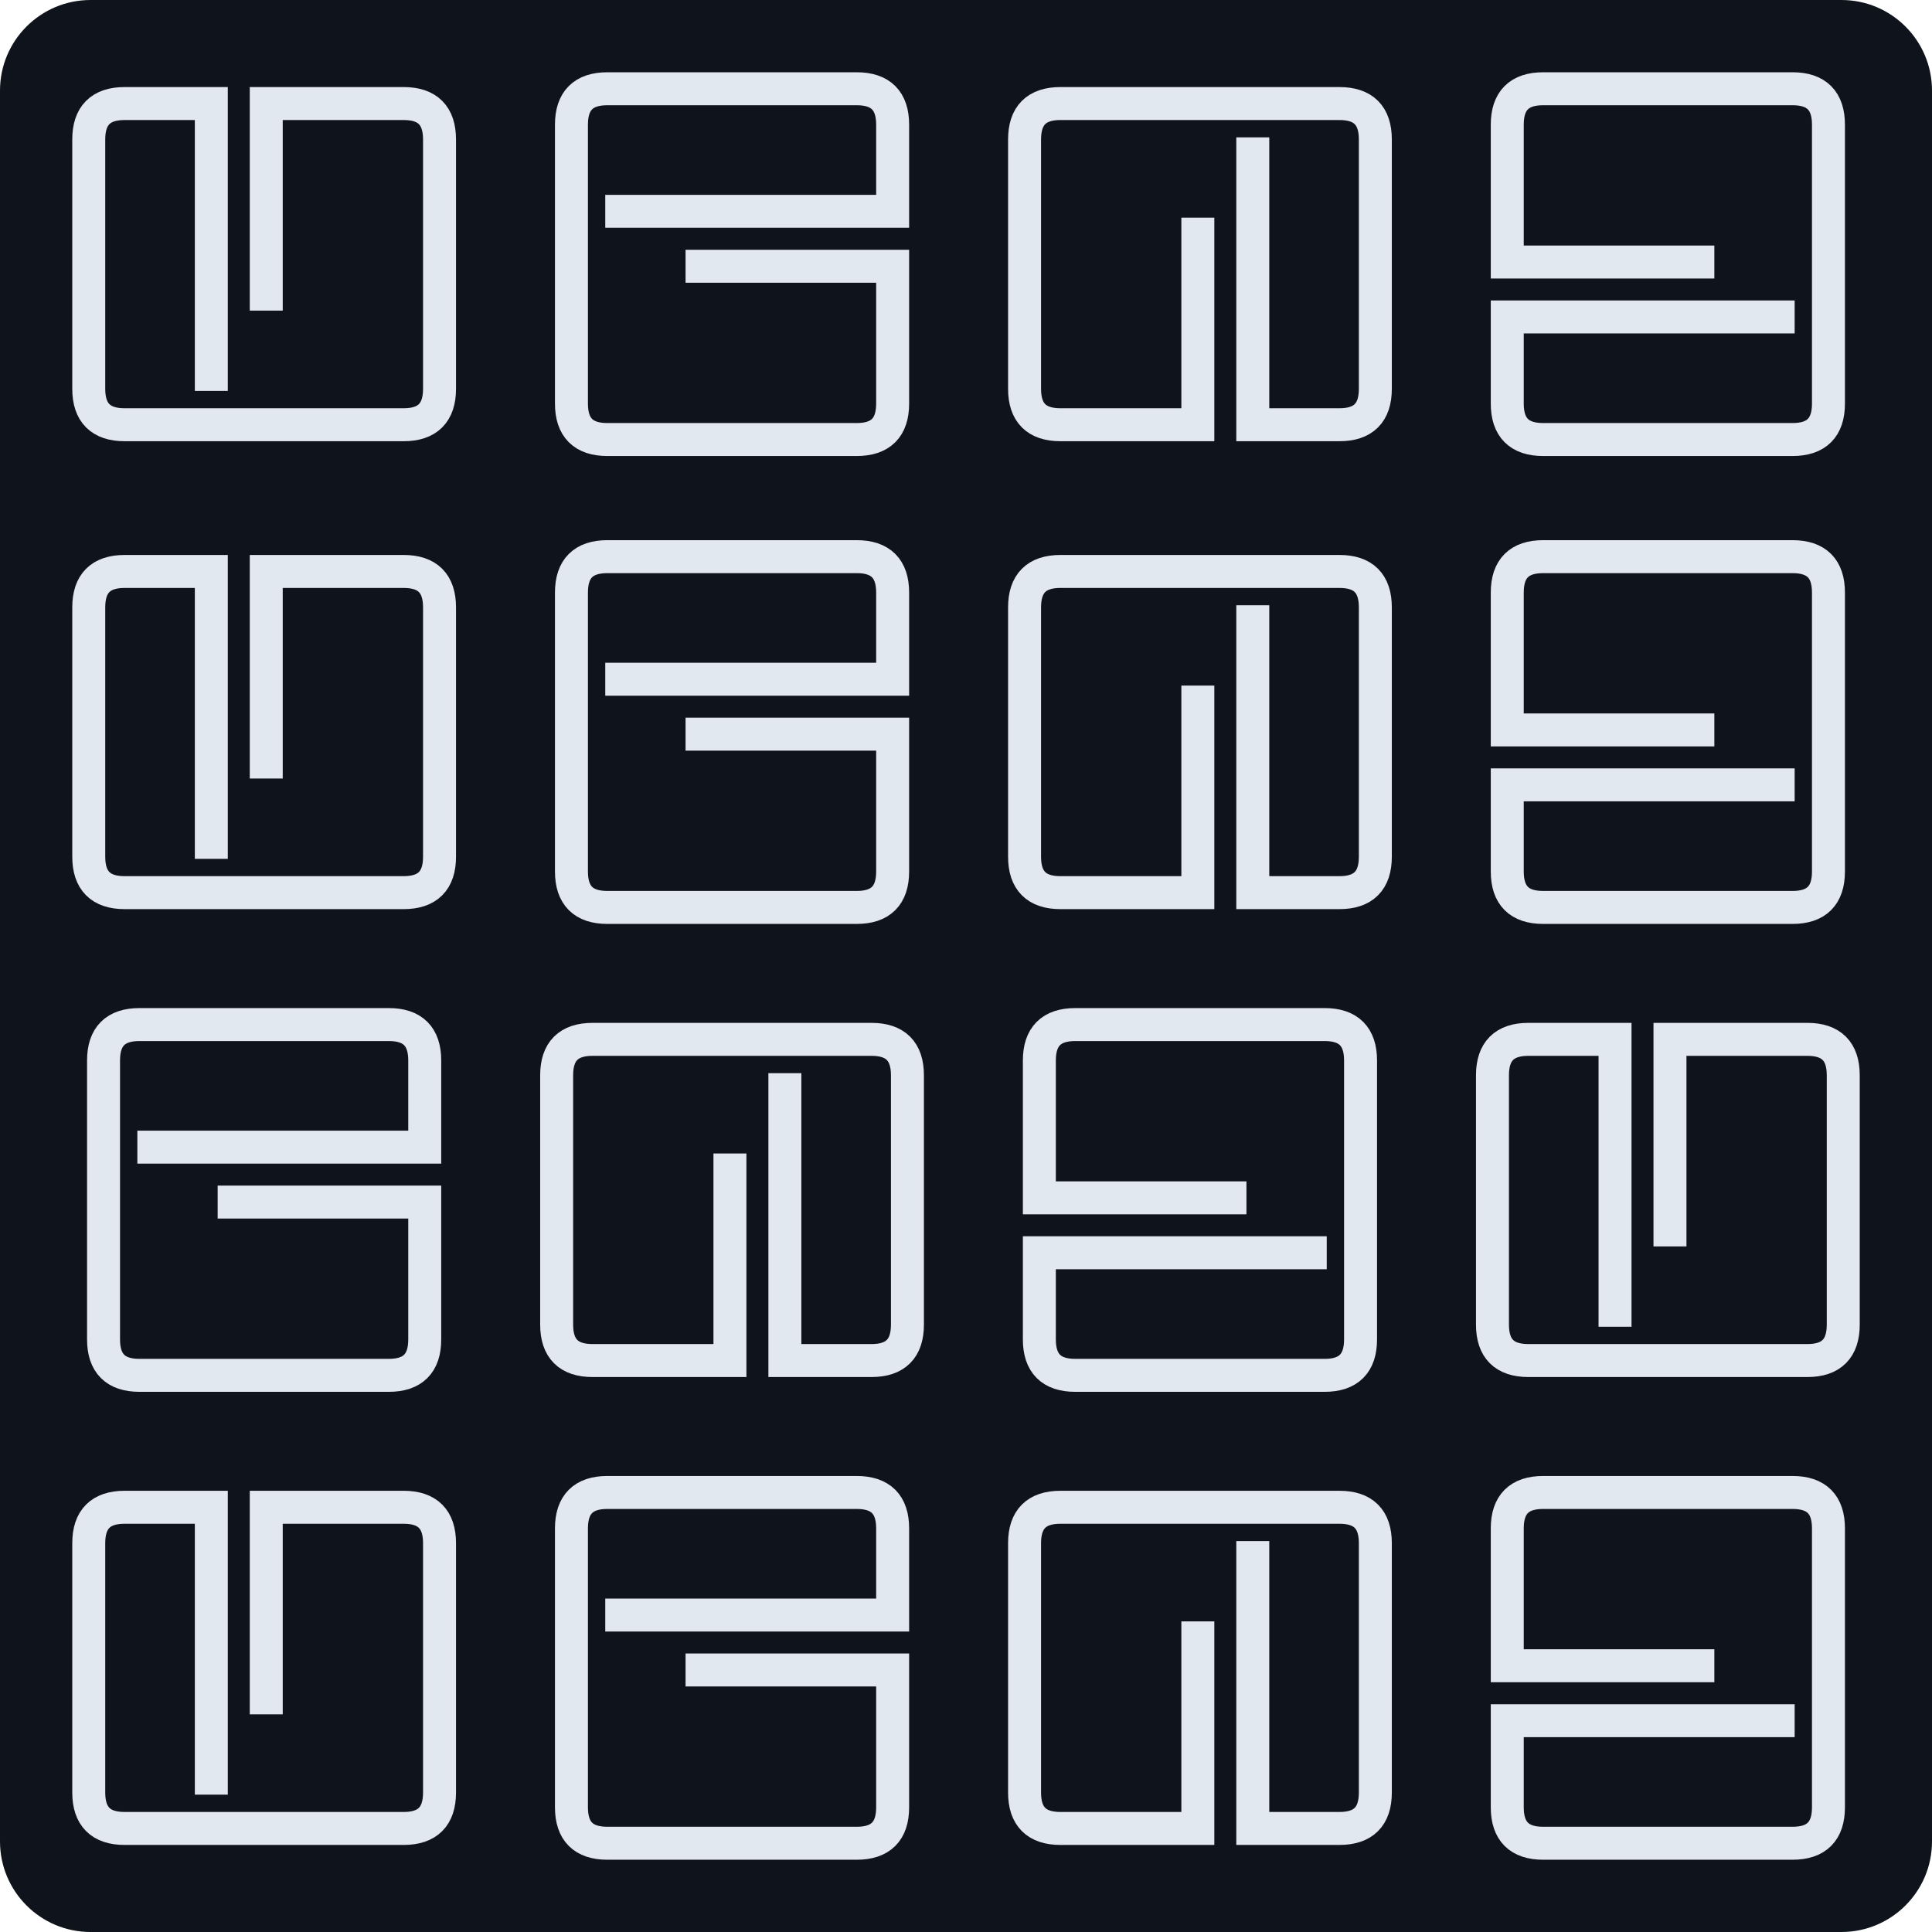
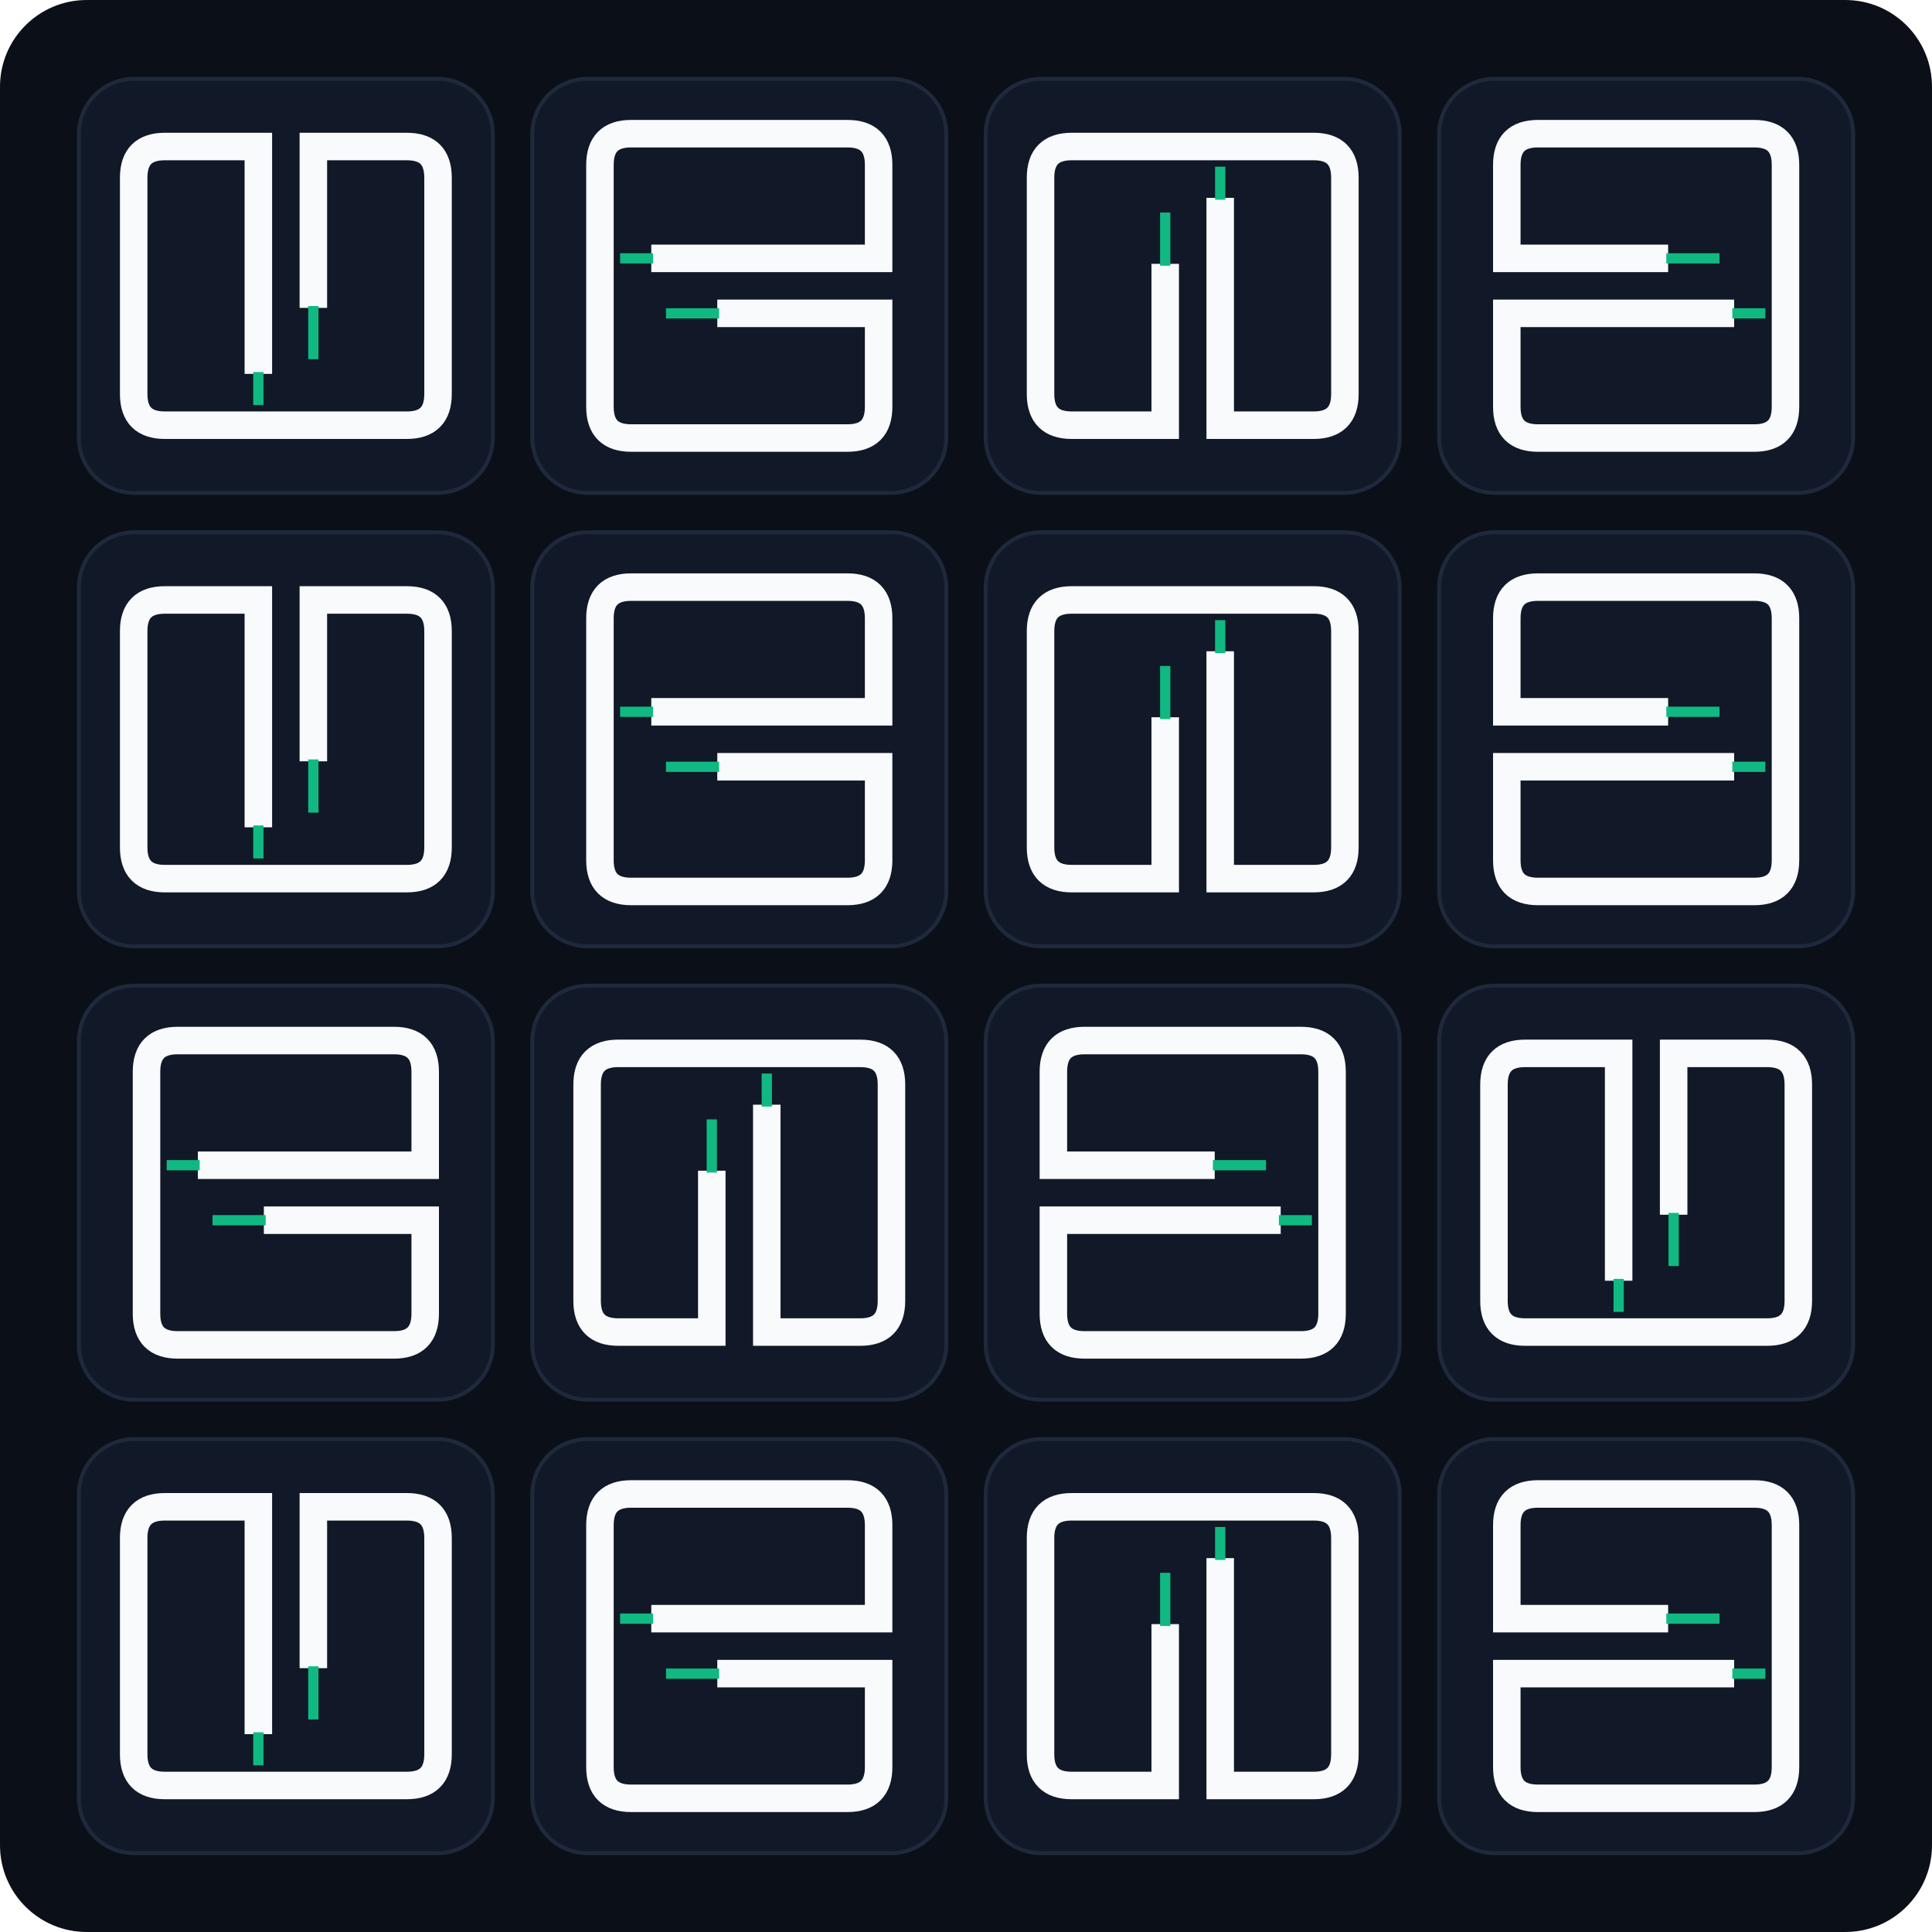
- <svg xmlns="http://www.w3.org/2000/svg" viewBox="0 0 1024 1024" width="1024" height="1024" fill="none">
-   <rect width="1024" height="1024" rx="48" fill="#0F141C" />
-   <g transform="translate(28,28) scale(2.24)">
-     <g transform="rotate(180 50 50)">
-       <path d="M49.5 39 V88 H17 Q8.5 88 8.5 79.5 V20.5 Q8.5 12 17 12 H83 Q91.5 12 91.5 20.5 V79.5 Q91.5 88 83 88 H62.5 V20" stroke="#E2E8F0" stroke-width="7.8" stroke-linecap="butt" stroke-linejoin="miter" fill="none" />
-     </g>
+ <svg xmlns="http://www.w3.org/2000/svg" viewBox="0 0 980 980" width="1024" height="1024" fill="none">
+   <rect width="980" height="980" rx="44" fill="#0B0F17" />
+   <g transform="translate(40, 40)">
+     <rect x="0" y="0" width="210" height="210" rx="28" fill="#111827" stroke="#1E293B" stroke-width="2" />
+     <svg x="12" y="12" width="186" height="186" viewBox="0 0 100 100">
+       <g transform="rotate(180 50 50)">
+         <path d="M 42.5 44 V 88 H 17 Q 8.5 88 8.5 79.5 V 20.5 Q 8.5 12 17 12 H 83 Q 91.5 12 91.5 20.5 V 79.5 Q 91.5 88 83 88 H 57.5 V 26" stroke="#F8FAFC" stroke-width="7.5" stroke-linecap="butt" stroke-linejoin="miter" fill="none" />
+         <line x1="42.5" y1="30" x2="42.5" y2="44.5" stroke="#10B981" stroke-width="2.8" stroke-linecap="butt" />
+         <line x1="57.5" y1="17.5" x2="57.5" y2="26.5" stroke="#10B981" stroke-width="2.8" stroke-linecap="butt" />
+       </g>
+     </svg>
  </g>
-   <g transform="translate(276,28) scale(2.24)">
-     <g transform="rotate(270 50 50)">
-       <path d="M49.5 39 V88 H17 Q8.5 88 8.5 79.5 V20.5 Q8.5 12 17 12 H83 Q91.5 12 91.5 20.5 V79.5 Q91.5 88 83 88 H62.5 V20" stroke="#E2E8F0" stroke-width="7.8" stroke-linecap="butt" stroke-linejoin="miter" fill="none" />
-     </g>
+   <g transform="translate(270, 40)">
+     <rect x="0" y="0" width="210" height="210" rx="28" fill="#111827" stroke="#1E293B" stroke-width="2" />
+     <svg x="12" y="12" width="186" height="186" viewBox="0 0 100 100">
+       <g transform="rotate(270 50 50)">
+         <path d="M 42.5 44 V 88 H 17 Q 8.5 88 8.5 79.5 V 20.5 Q 8.5 12 17 12 H 83 Q 91.5 12 91.5 20.5 V 79.5 Q 91.5 88 83 88 H 57.5 V 26" stroke="#F8FAFC" stroke-width="7.5" stroke-linecap="butt" stroke-linejoin="miter" fill="none" />
+         <line x1="42.5" y1="30" x2="42.5" y2="44.5" stroke="#10B981" stroke-width="2.8" stroke-linecap="butt" />
+         <line x1="57.5" y1="17.5" x2="57.5" y2="26.5" stroke="#10B981" stroke-width="2.8" stroke-linecap="butt" />
+       </g>
+     </svg>
  </g>
-   <g transform="translate(524,28) scale(2.24)">
-     <g transform="rotate(0 50 50)">
-       <path d="M49.5 39 V88 H17 Q8.5 88 8.5 79.5 V20.5 Q8.5 12 17 12 H83 Q91.5 12 91.5 20.5 V79.5 Q91.5 88 83 88 H62.5 V20" stroke="#E2E8F0" stroke-width="7.8" stroke-linecap="butt" stroke-linejoin="miter" fill="none" />
-     </g>
+   <g transform="translate(500, 40)">
+     <rect x="0" y="0" width="210" height="210" rx="28" fill="#111827" stroke="#1E293B" stroke-width="2" />
+     <svg x="12" y="12" width="186" height="186" viewBox="0 0 100 100">
+       <g transform="rotate(0 50 50)">
+         <path d="M 42.5 44 V 88 H 17 Q 8.5 88 8.5 79.5 V 20.5 Q 8.5 12 17 12 H 83 Q 91.5 12 91.5 20.5 V 79.5 Q 91.5 88 83 88 H 57.5 V 26" stroke="#F8FAFC" stroke-width="7.5" stroke-linecap="butt" stroke-linejoin="miter" fill="none" />
+         <line x1="42.5" y1="30" x2="42.5" y2="44.5" stroke="#10B981" stroke-width="2.8" stroke-linecap="butt" />
+         <line x1="57.5" y1="17.5" x2="57.5" y2="26.5" stroke="#10B981" stroke-width="2.8" stroke-linecap="butt" />
+       </g>
+     </svg>
  </g>
-   <g transform="translate(772,28) scale(2.24)">
-     <g transform="rotate(90 50 50)">
-       <path d="M49.5 39 V88 H17 Q8.5 88 8.5 79.5 V20.5 Q8.5 12 17 12 H83 Q91.5 12 91.5 20.5 V79.5 Q91.5 88 83 88 H62.5 V20" stroke="#E2E8F0" stroke-width="7.8" stroke-linecap="butt" stroke-linejoin="miter" fill="none" />
-     </g>
+   <g transform="translate(730, 40)">
+     <rect x="0" y="0" width="210" height="210" rx="28" fill="#111827" stroke="#1E293B" stroke-width="2" />
+     <svg x="12" y="12" width="186" height="186" viewBox="0 0 100 100">
+       <g transform="rotate(90 50 50)">
+         <path d="M 42.5 44 V 88 H 17 Q 8.5 88 8.5 79.5 V 20.5 Q 8.5 12 17 12 H 83 Q 91.5 12 91.5 20.5 V 79.5 Q 91.5 88 83 88 H 57.5 V 26" stroke="#F8FAFC" stroke-width="7.5" stroke-linecap="butt" stroke-linejoin="miter" fill="none" />
+         <line x1="42.5" y1="30" x2="42.5" y2="44.5" stroke="#10B981" stroke-width="2.8" stroke-linecap="butt" />
+         <line x1="57.5" y1="17.5" x2="57.5" y2="26.5" stroke="#10B981" stroke-width="2.8" stroke-linecap="butt" />
+       </g>
+     </svg>
  </g>
-   <g transform="translate(28,276) scale(2.24)">
-     <g transform="rotate(180 50 50)">
-       <path d="M49.5 39 V88 H17 Q8.5 88 8.5 79.5 V20.5 Q8.5 12 17 12 H83 Q91.5 12 91.5 20.5 V79.5 Q91.5 88 83 88 H62.5 V20" stroke="#E2E8F0" stroke-width="7.8" stroke-linecap="butt" stroke-linejoin="miter" fill="none" />
-     </g>
+   <g transform="translate(40, 270)">
+     <rect x="0" y="0" width="210" height="210" rx="28" fill="#111827" stroke="#1E293B" stroke-width="2" />
+     <svg x="12" y="12" width="186" height="186" viewBox="0 0 100 100">
+       <g transform="rotate(180 50 50)">
+         <path d="M 42.5 44 V 88 H 17 Q 8.5 88 8.5 79.5 V 20.5 Q 8.5 12 17 12 H 83 Q 91.5 12 91.5 20.5 V 79.5 Q 91.5 88 83 88 H 57.5 V 26" stroke="#F8FAFC" stroke-width="7.5" stroke-linecap="butt" stroke-linejoin="miter" fill="none" />
+         <line x1="42.5" y1="30" x2="42.5" y2="44.5" stroke="#10B981" stroke-width="2.8" stroke-linecap="butt" />
+         <line x1="57.5" y1="17.5" x2="57.5" y2="26.5" stroke="#10B981" stroke-width="2.8" stroke-linecap="butt" />
+       </g>
+     </svg>
  </g>
-   <g transform="translate(276,276) scale(2.24)">
-     <g transform="rotate(270 50 50)">
-       <path d="M49.5 39 V88 H17 Q8.5 88 8.5 79.5 V20.5 Q8.5 12 17 12 H83 Q91.5 12 91.5 20.5 V79.5 Q91.5 88 83 88 H62.5 V20" stroke="#E2E8F0" stroke-width="7.8" stroke-linecap="butt" stroke-linejoin="miter" fill="none" />
-     </g>
+   <g transform="translate(270, 270)">
+     <rect x="0" y="0" width="210" height="210" rx="28" fill="#111827" stroke="#1E293B" stroke-width="2" />
+     <svg x="12" y="12" width="186" height="186" viewBox="0 0 100 100">
+       <g transform="rotate(270 50 50)">
+         <path d="M 42.5 44 V 88 H 17 Q 8.5 88 8.5 79.5 V 20.5 Q 8.5 12 17 12 H 83 Q 91.5 12 91.5 20.5 V 79.5 Q 91.5 88 83 88 H 57.5 V 26" stroke="#F8FAFC" stroke-width="7.5" stroke-linecap="butt" stroke-linejoin="miter" fill="none" />
+         <line x1="42.5" y1="30" x2="42.5" y2="44.5" stroke="#10B981" stroke-width="2.8" stroke-linecap="butt" />
+         <line x1="57.5" y1="17.5" x2="57.5" y2="26.5" stroke="#10B981" stroke-width="2.8" stroke-linecap="butt" />
+       </g>
+     </svg>
  </g>
-   <g transform="translate(524,276) scale(2.24)">
-     <g transform="rotate(0 50 50)">
-       <path d="M49.5 39 V88 H17 Q8.5 88 8.5 79.5 V20.5 Q8.5 12 17 12 H83 Q91.5 12 91.5 20.5 V79.5 Q91.5 88 83 88 H62.5 V20" stroke="#E2E8F0" stroke-width="7.8" stroke-linecap="butt" stroke-linejoin="miter" fill="none" />
-     </g>
+   <g transform="translate(500, 270)">
+     <rect x="0" y="0" width="210" height="210" rx="28" fill="#111827" stroke="#1E293B" stroke-width="2" />
+     <svg x="12" y="12" width="186" height="186" viewBox="0 0 100 100">
+       <g transform="rotate(0 50 50)">
+         <path d="M 42.5 44 V 88 H 17 Q 8.5 88 8.5 79.5 V 20.5 Q 8.5 12 17 12 H 83 Q 91.5 12 91.5 20.5 V 79.5 Q 91.5 88 83 88 H 57.5 V 26" stroke="#F8FAFC" stroke-width="7.5" stroke-linecap="butt" stroke-linejoin="miter" fill="none" />
+         <line x1="42.5" y1="30" x2="42.5" y2="44.5" stroke="#10B981" stroke-width="2.8" stroke-linecap="butt" />
+         <line x1="57.5" y1="17.5" x2="57.5" y2="26.5" stroke="#10B981" stroke-width="2.8" stroke-linecap="butt" />
+       </g>
+     </svg>
  </g>
-   <g transform="translate(772,276) scale(2.24)">
-     <g transform="rotate(90 50 50)">
-       <path d="M49.5 39 V88 H17 Q8.5 88 8.5 79.5 V20.5 Q8.5 12 17 12 H83 Q91.5 12 91.5 20.5 V79.5 Q91.5 88 83 88 H62.5 V20" stroke="#E2E8F0" stroke-width="7.8" stroke-linecap="butt" stroke-linejoin="miter" fill="none" />
-     </g>
+   <g transform="translate(730, 270)">
+     <rect x="0" y="0" width="210" height="210" rx="28" fill="#111827" stroke="#1E293B" stroke-width="2" />
+     <svg x="12" y="12" width="186" height="186" viewBox="0 0 100 100">
+       <g transform="rotate(90 50 50)">
+         <path d="M 42.5 44 V 88 H 17 Q 8.5 88 8.5 79.5 V 20.5 Q 8.5 12 17 12 H 83 Q 91.5 12 91.5 20.5 V 79.5 Q 91.5 88 83 88 H 57.5 V 26" stroke="#F8FAFC" stroke-width="7.5" stroke-linecap="butt" stroke-linejoin="miter" fill="none" />
+         <line x1="42.5" y1="30" x2="42.5" y2="44.5" stroke="#10B981" stroke-width="2.8" stroke-linecap="butt" />
+         <line x1="57.5" y1="17.5" x2="57.5" y2="26.5" stroke="#10B981" stroke-width="2.8" stroke-linecap="butt" />
+       </g>
+     </svg>
  </g>
-   <g transform="translate(28,524) scale(2.24)">
-     <g transform="rotate(270 50 50)">
-       <path d="M49.5 39 V88 H17 Q8.5 88 8.5 79.5 V20.5 Q8.5 12 17 12 H83 Q91.5 12 91.5 20.5 V79.5 Q91.5 88 83 88 H62.5 V20" stroke="#E2E8F0" stroke-width="7.8" stroke-linecap="butt" stroke-linejoin="miter" fill="none" />
-     </g>
+   <g transform="translate(40, 500)">
+     <rect x="0" y="0" width="210" height="210" rx="28" fill="#111827" stroke="#1E293B" stroke-width="2" />
+     <svg x="12" y="12" width="186" height="186" viewBox="0 0 100 100">
+       <g transform="rotate(270 50 50)">
+         <path d="M 42.5 44 V 88 H 17 Q 8.5 88 8.5 79.5 V 20.5 Q 8.5 12 17 12 H 83 Q 91.5 12 91.5 20.5 V 79.5 Q 91.5 88 83 88 H 57.5 V 26" stroke="#F8FAFC" stroke-width="7.5" stroke-linecap="butt" stroke-linejoin="miter" fill="none" />
+         <line x1="42.5" y1="30" x2="42.5" y2="44.5" stroke="#10B981" stroke-width="2.8" stroke-linecap="butt" />
+         <line x1="57.5" y1="17.5" x2="57.5" y2="26.5" stroke="#10B981" stroke-width="2.8" stroke-linecap="butt" />
+       </g>
+     </svg>
  </g>
-   <g transform="translate(276,524) scale(2.24)">
-     <g transform="rotate(0 50 50)">
-       <path d="M49.5 39 V88 H17 Q8.5 88 8.5 79.5 V20.5 Q8.5 12 17 12 H83 Q91.5 12 91.5 20.5 V79.5 Q91.5 88 83 88 H62.5 V20" stroke="#E2E8F0" stroke-width="7.8" stroke-linecap="butt" stroke-linejoin="miter" fill="none" />
-     </g>
+   <g transform="translate(270, 500)">
+     <rect x="0" y="0" width="210" height="210" rx="28" fill="#111827" stroke="#1E293B" stroke-width="2" />
+     <svg x="12" y="12" width="186" height="186" viewBox="0 0 100 100">
+       <g transform="rotate(0 50 50)">
+         <path d="M 42.5 44 V 88 H 17 Q 8.5 88 8.5 79.5 V 20.5 Q 8.5 12 17 12 H 83 Q 91.5 12 91.5 20.5 V 79.5 Q 91.5 88 83 88 H 57.5 V 26" stroke="#F8FAFC" stroke-width="7.5" stroke-linecap="butt" stroke-linejoin="miter" fill="none" />
+         <line x1="42.5" y1="30" x2="42.5" y2="44.5" stroke="#10B981" stroke-width="2.8" stroke-linecap="butt" />
+         <line x1="57.5" y1="17.5" x2="57.5" y2="26.5" stroke="#10B981" stroke-width="2.8" stroke-linecap="butt" />
+       </g>
+     </svg>
  </g>
-   <g transform="translate(524,524) scale(2.24)">
-     <g transform="rotate(90 50 50)">
-       <path d="M49.5 39 V88 H17 Q8.5 88 8.5 79.5 V20.5 Q8.5 12 17 12 H83 Q91.5 12 91.5 20.5 V79.5 Q91.5 88 83 88 H62.5 V20" stroke="#E2E8F0" stroke-width="7.8" stroke-linecap="butt" stroke-linejoin="miter" fill="none" />
-     </g>
+   <g transform="translate(500, 500)">
+     <rect x="0" y="0" width="210" height="210" rx="28" fill="#111827" stroke="#1E293B" stroke-width="2" />
+     <svg x="12" y="12" width="186" height="186" viewBox="0 0 100 100">
+       <g transform="rotate(90 50 50)">
+         <path d="M 42.5 44 V 88 H 17 Q 8.5 88 8.5 79.5 V 20.5 Q 8.5 12 17 12 H 83 Q 91.5 12 91.5 20.5 V 79.5 Q 91.5 88 83 88 H 57.5 V 26" stroke="#F8FAFC" stroke-width="7.5" stroke-linecap="butt" stroke-linejoin="miter" fill="none" />
+         <line x1="42.5" y1="30" x2="42.5" y2="44.5" stroke="#10B981" stroke-width="2.8" stroke-linecap="butt" />
+         <line x1="57.5" y1="17.5" x2="57.5" y2="26.5" stroke="#10B981" stroke-width="2.8" stroke-linecap="butt" />
+       </g>
+     </svg>
  </g>
-   <g transform="translate(772,524) scale(2.24)">
-     <g transform="rotate(180 50 50)">
-       <path d="M49.5 39 V88 H17 Q8.5 88 8.5 79.5 V20.5 Q8.5 12 17 12 H83 Q91.5 12 91.5 20.5 V79.5 Q91.5 88 83 88 H62.5 V20" stroke="#E2E8F0" stroke-width="7.8" stroke-linecap="butt" stroke-linejoin="miter" fill="none" />
-     </g>
+   <g transform="translate(730, 500)">
+     <rect x="0" y="0" width="210" height="210" rx="28" fill="#111827" stroke="#1E293B" stroke-width="2" />
+     <svg x="12" y="12" width="186" height="186" viewBox="0 0 100 100">
+       <g transform="rotate(180 50 50)">
+         <path d="M 42.5 44 V 88 H 17 Q 8.5 88 8.5 79.5 V 20.5 Q 8.5 12 17 12 H 83 Q 91.5 12 91.5 20.5 V 79.5 Q 91.5 88 83 88 H 57.5 V 26" stroke="#F8FAFC" stroke-width="7.5" stroke-linecap="butt" stroke-linejoin="miter" fill="none" />
+         <line x1="42.5" y1="30" x2="42.5" y2="44.5" stroke="#10B981" stroke-width="2.8" stroke-linecap="butt" />
+         <line x1="57.5" y1="17.5" x2="57.5" y2="26.5" stroke="#10B981" stroke-width="2.8" stroke-linecap="butt" />
+       </g>
+     </svg>
  </g>
-   <g transform="translate(28,772) scale(2.24)">
-     <g transform="rotate(180 50 50)">
-       <path d="M49.5 39 V88 H17 Q8.5 88 8.5 79.5 V20.5 Q8.5 12 17 12 H83 Q91.5 12 91.5 20.5 V79.5 Q91.5 88 83 88 H62.5 V20" stroke="#E2E8F0" stroke-width="7.8" stroke-linecap="butt" stroke-linejoin="miter" fill="none" />
-     </g>
+   <g transform="translate(40, 730)">
+     <rect x="0" y="0" width="210" height="210" rx="28" fill="#111827" stroke="#1E293B" stroke-width="2" />
+     <svg x="12" y="12" width="186" height="186" viewBox="0 0 100 100">
+       <g transform="rotate(180 50 50)">
+         <path d="M 42.5 44 V 88 H 17 Q 8.5 88 8.5 79.5 V 20.5 Q 8.5 12 17 12 H 83 Q 91.5 12 91.5 20.5 V 79.5 Q 91.5 88 83 88 H 57.5 V 26" stroke="#F8FAFC" stroke-width="7.5" stroke-linecap="butt" stroke-linejoin="miter" fill="none" />
+         <line x1="42.5" y1="30" x2="42.5" y2="44.5" stroke="#10B981" stroke-width="2.8" stroke-linecap="butt" />
+         <line x1="57.5" y1="17.5" x2="57.5" y2="26.5" stroke="#10B981" stroke-width="2.8" stroke-linecap="butt" />
+       </g>
+     </svg>
  </g>
-   <g transform="translate(276,772) scale(2.24)">
-     <g transform="rotate(270 50 50)">
-       <path d="M49.5 39 V88 H17 Q8.5 88 8.5 79.5 V20.5 Q8.5 12 17 12 H83 Q91.5 12 91.5 20.5 V79.5 Q91.5 88 83 88 H62.5 V20" stroke="#E2E8F0" stroke-width="7.8" stroke-linecap="butt" stroke-linejoin="miter" fill="none" />
-     </g>
+   <g transform="translate(270, 730)">
+     <rect x="0" y="0" width="210" height="210" rx="28" fill="#111827" stroke="#1E293B" stroke-width="2" />
+     <svg x="12" y="12" width="186" height="186" viewBox="0 0 100 100">
+       <g transform="rotate(270 50 50)">
+         <path d="M 42.5 44 V 88 H 17 Q 8.5 88 8.5 79.5 V 20.5 Q 8.5 12 17 12 H 83 Q 91.5 12 91.5 20.5 V 79.5 Q 91.5 88 83 88 H 57.5 V 26" stroke="#F8FAFC" stroke-width="7.5" stroke-linecap="butt" stroke-linejoin="miter" fill="none" />
+         <line x1="42.5" y1="30" x2="42.5" y2="44.5" stroke="#10B981" stroke-width="2.8" stroke-linecap="butt" />
+         <line x1="57.5" y1="17.5" x2="57.5" y2="26.5" stroke="#10B981" stroke-width="2.8" stroke-linecap="butt" />
+       </g>
+     </svg>
  </g>
-   <g transform="translate(524,772) scale(2.24)">
-     <g transform="rotate(0 50 50)">
-       <path d="M49.5 39 V88 H17 Q8.5 88 8.5 79.5 V20.5 Q8.5 12 17 12 H83 Q91.5 12 91.5 20.5 V79.5 Q91.5 88 83 88 H62.5 V20" stroke="#E2E8F0" stroke-width="7.8" stroke-linecap="butt" stroke-linejoin="miter" fill="none" />
-     </g>
+   <g transform="translate(500, 730)">
+     <rect x="0" y="0" width="210" height="210" rx="28" fill="#111827" stroke="#1E293B" stroke-width="2" />
+     <svg x="12" y="12" width="186" height="186" viewBox="0 0 100 100">
+       <g transform="rotate(0 50 50)">
+         <path d="M 42.5 44 V 88 H 17 Q 8.5 88 8.5 79.5 V 20.5 Q 8.5 12 17 12 H 83 Q 91.5 12 91.5 20.5 V 79.5 Q 91.5 88 83 88 H 57.5 V 26" stroke="#F8FAFC" stroke-width="7.5" stroke-linecap="butt" stroke-linejoin="miter" fill="none" />
+         <line x1="42.5" y1="30" x2="42.5" y2="44.5" stroke="#10B981" stroke-width="2.8" stroke-linecap="butt" />
+         <line x1="57.5" y1="17.5" x2="57.5" y2="26.5" stroke="#10B981" stroke-width="2.8" stroke-linecap="butt" />
+       </g>
+     </svg>
  </g>
-   <g transform="translate(772,772) scale(2.24)">
-     <g transform="rotate(90 50 50)">
-       <path d="M49.5 39 V88 H17 Q8.5 88 8.5 79.5 V20.5 Q8.5 12 17 12 H83 Q91.5 12 91.5 20.5 V79.5 Q91.5 88 83 88 H62.5 V20" stroke="#E2E8F0" stroke-width="7.8" stroke-linecap="butt" stroke-linejoin="miter" fill="none" />
-     </g>
+   <g transform="translate(730, 730)">
+     <rect x="0" y="0" width="210" height="210" rx="28" fill="#111827" stroke="#1E293B" stroke-width="2" />
+     <svg x="12" y="12" width="186" height="186" viewBox="0 0 100 100">
+       <g transform="rotate(90 50 50)">
+         <path d="M 42.5 44 V 88 H 17 Q 8.5 88 8.5 79.5 V 20.5 Q 8.5 12 17 12 H 83 Q 91.5 12 91.5 20.5 V 79.5 Q 91.5 88 83 88 H 57.5 V 26" stroke="#F8FAFC" stroke-width="7.5" stroke-linecap="butt" stroke-linejoin="miter" fill="none" />
+         <line x1="42.5" y1="30" x2="42.5" y2="44.5" stroke="#10B981" stroke-width="2.8" stroke-linecap="butt" />
+         <line x1="57.5" y1="17.5" x2="57.5" y2="26.5" stroke="#10B981" stroke-width="2.8" stroke-linecap="butt" />
+       </g>
+     </svg>
  </g>
</svg>
